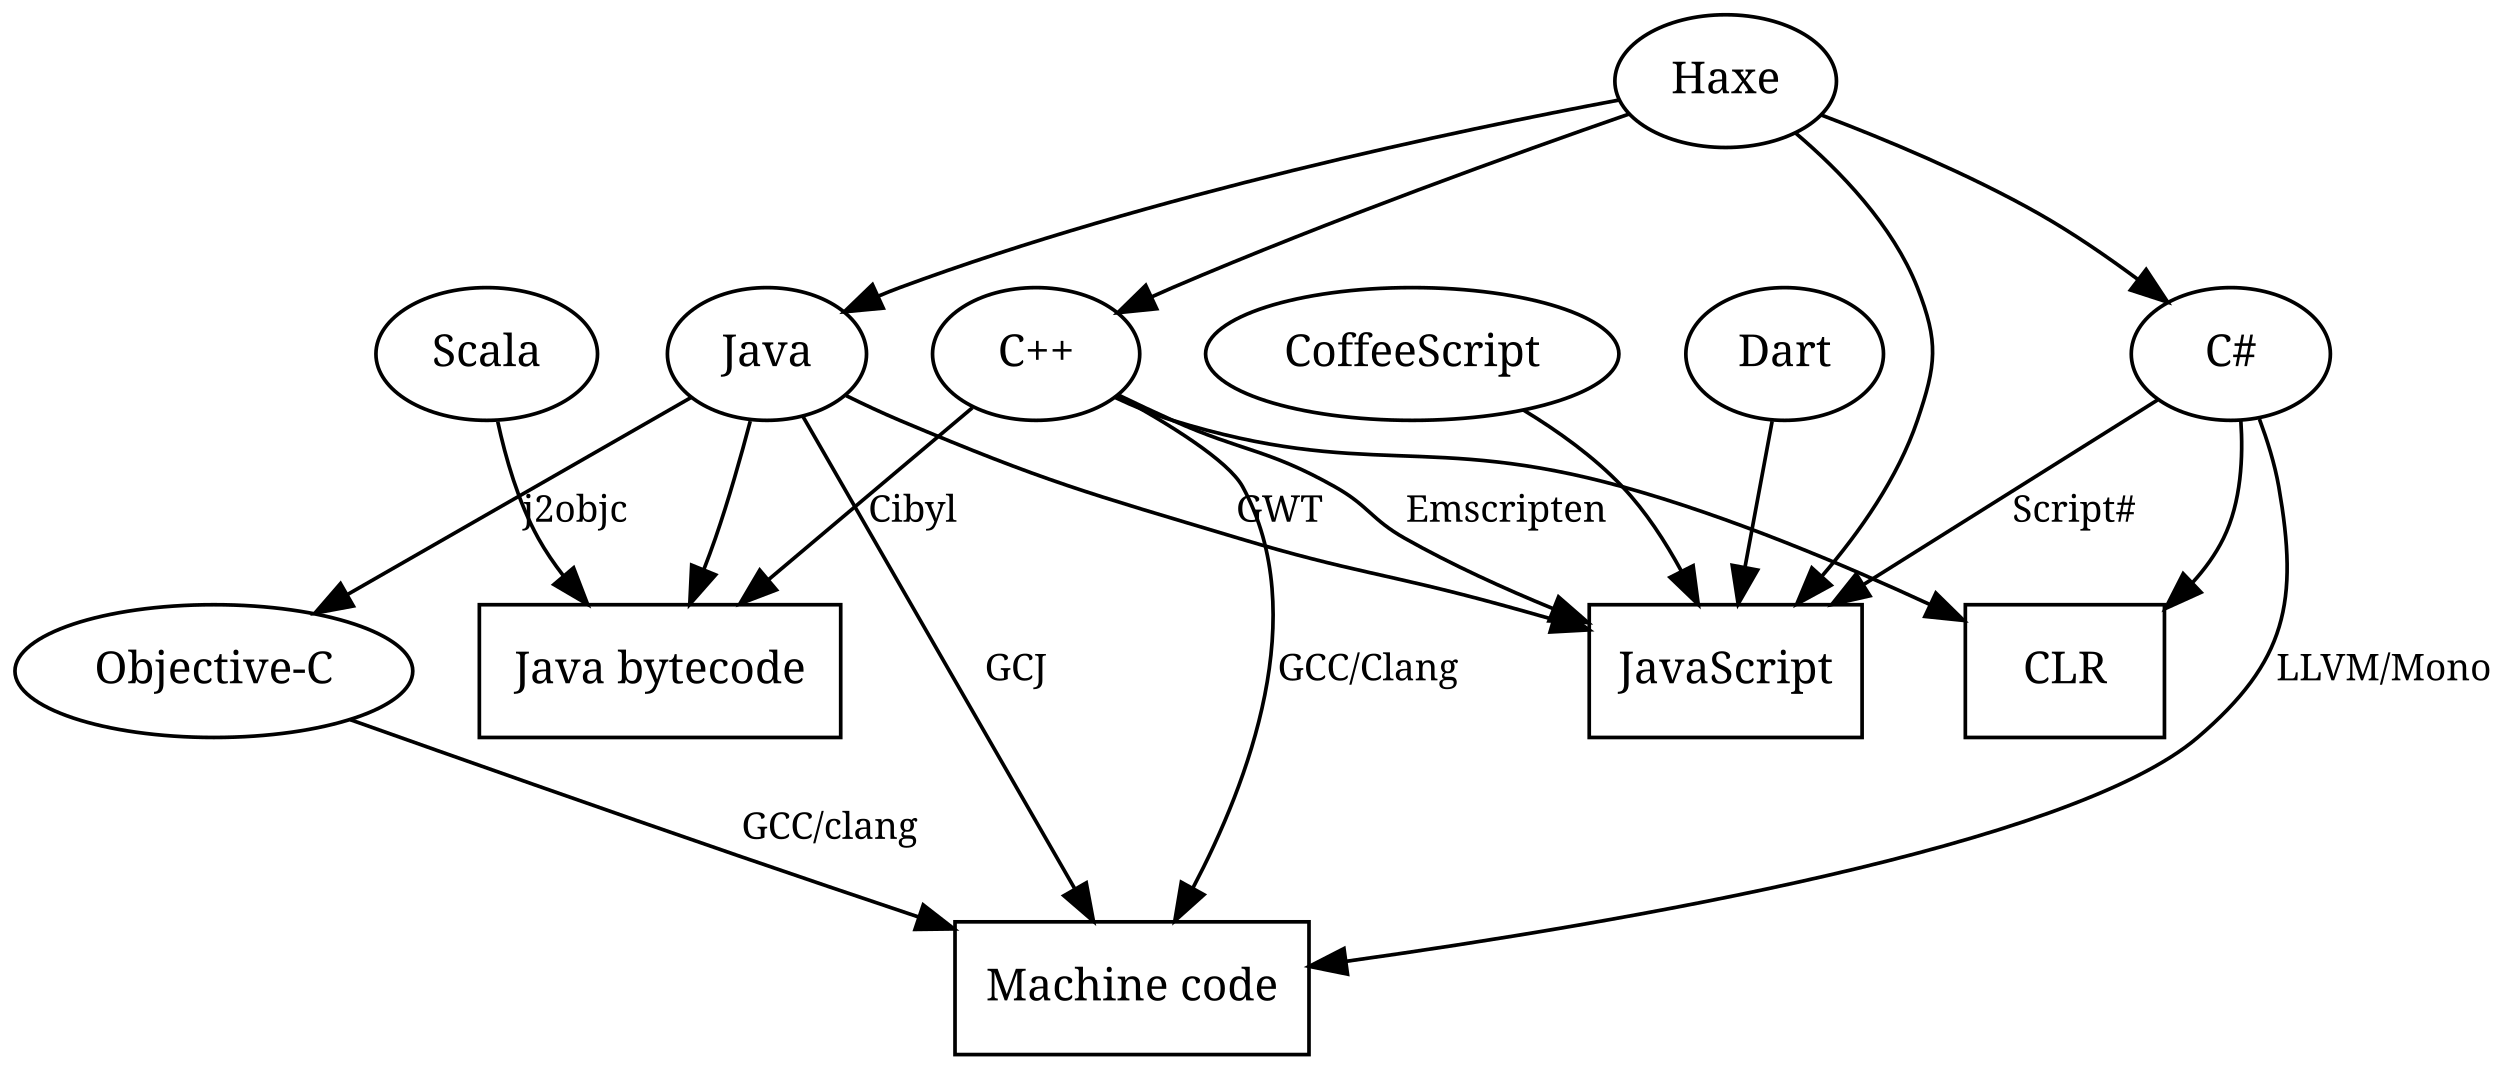
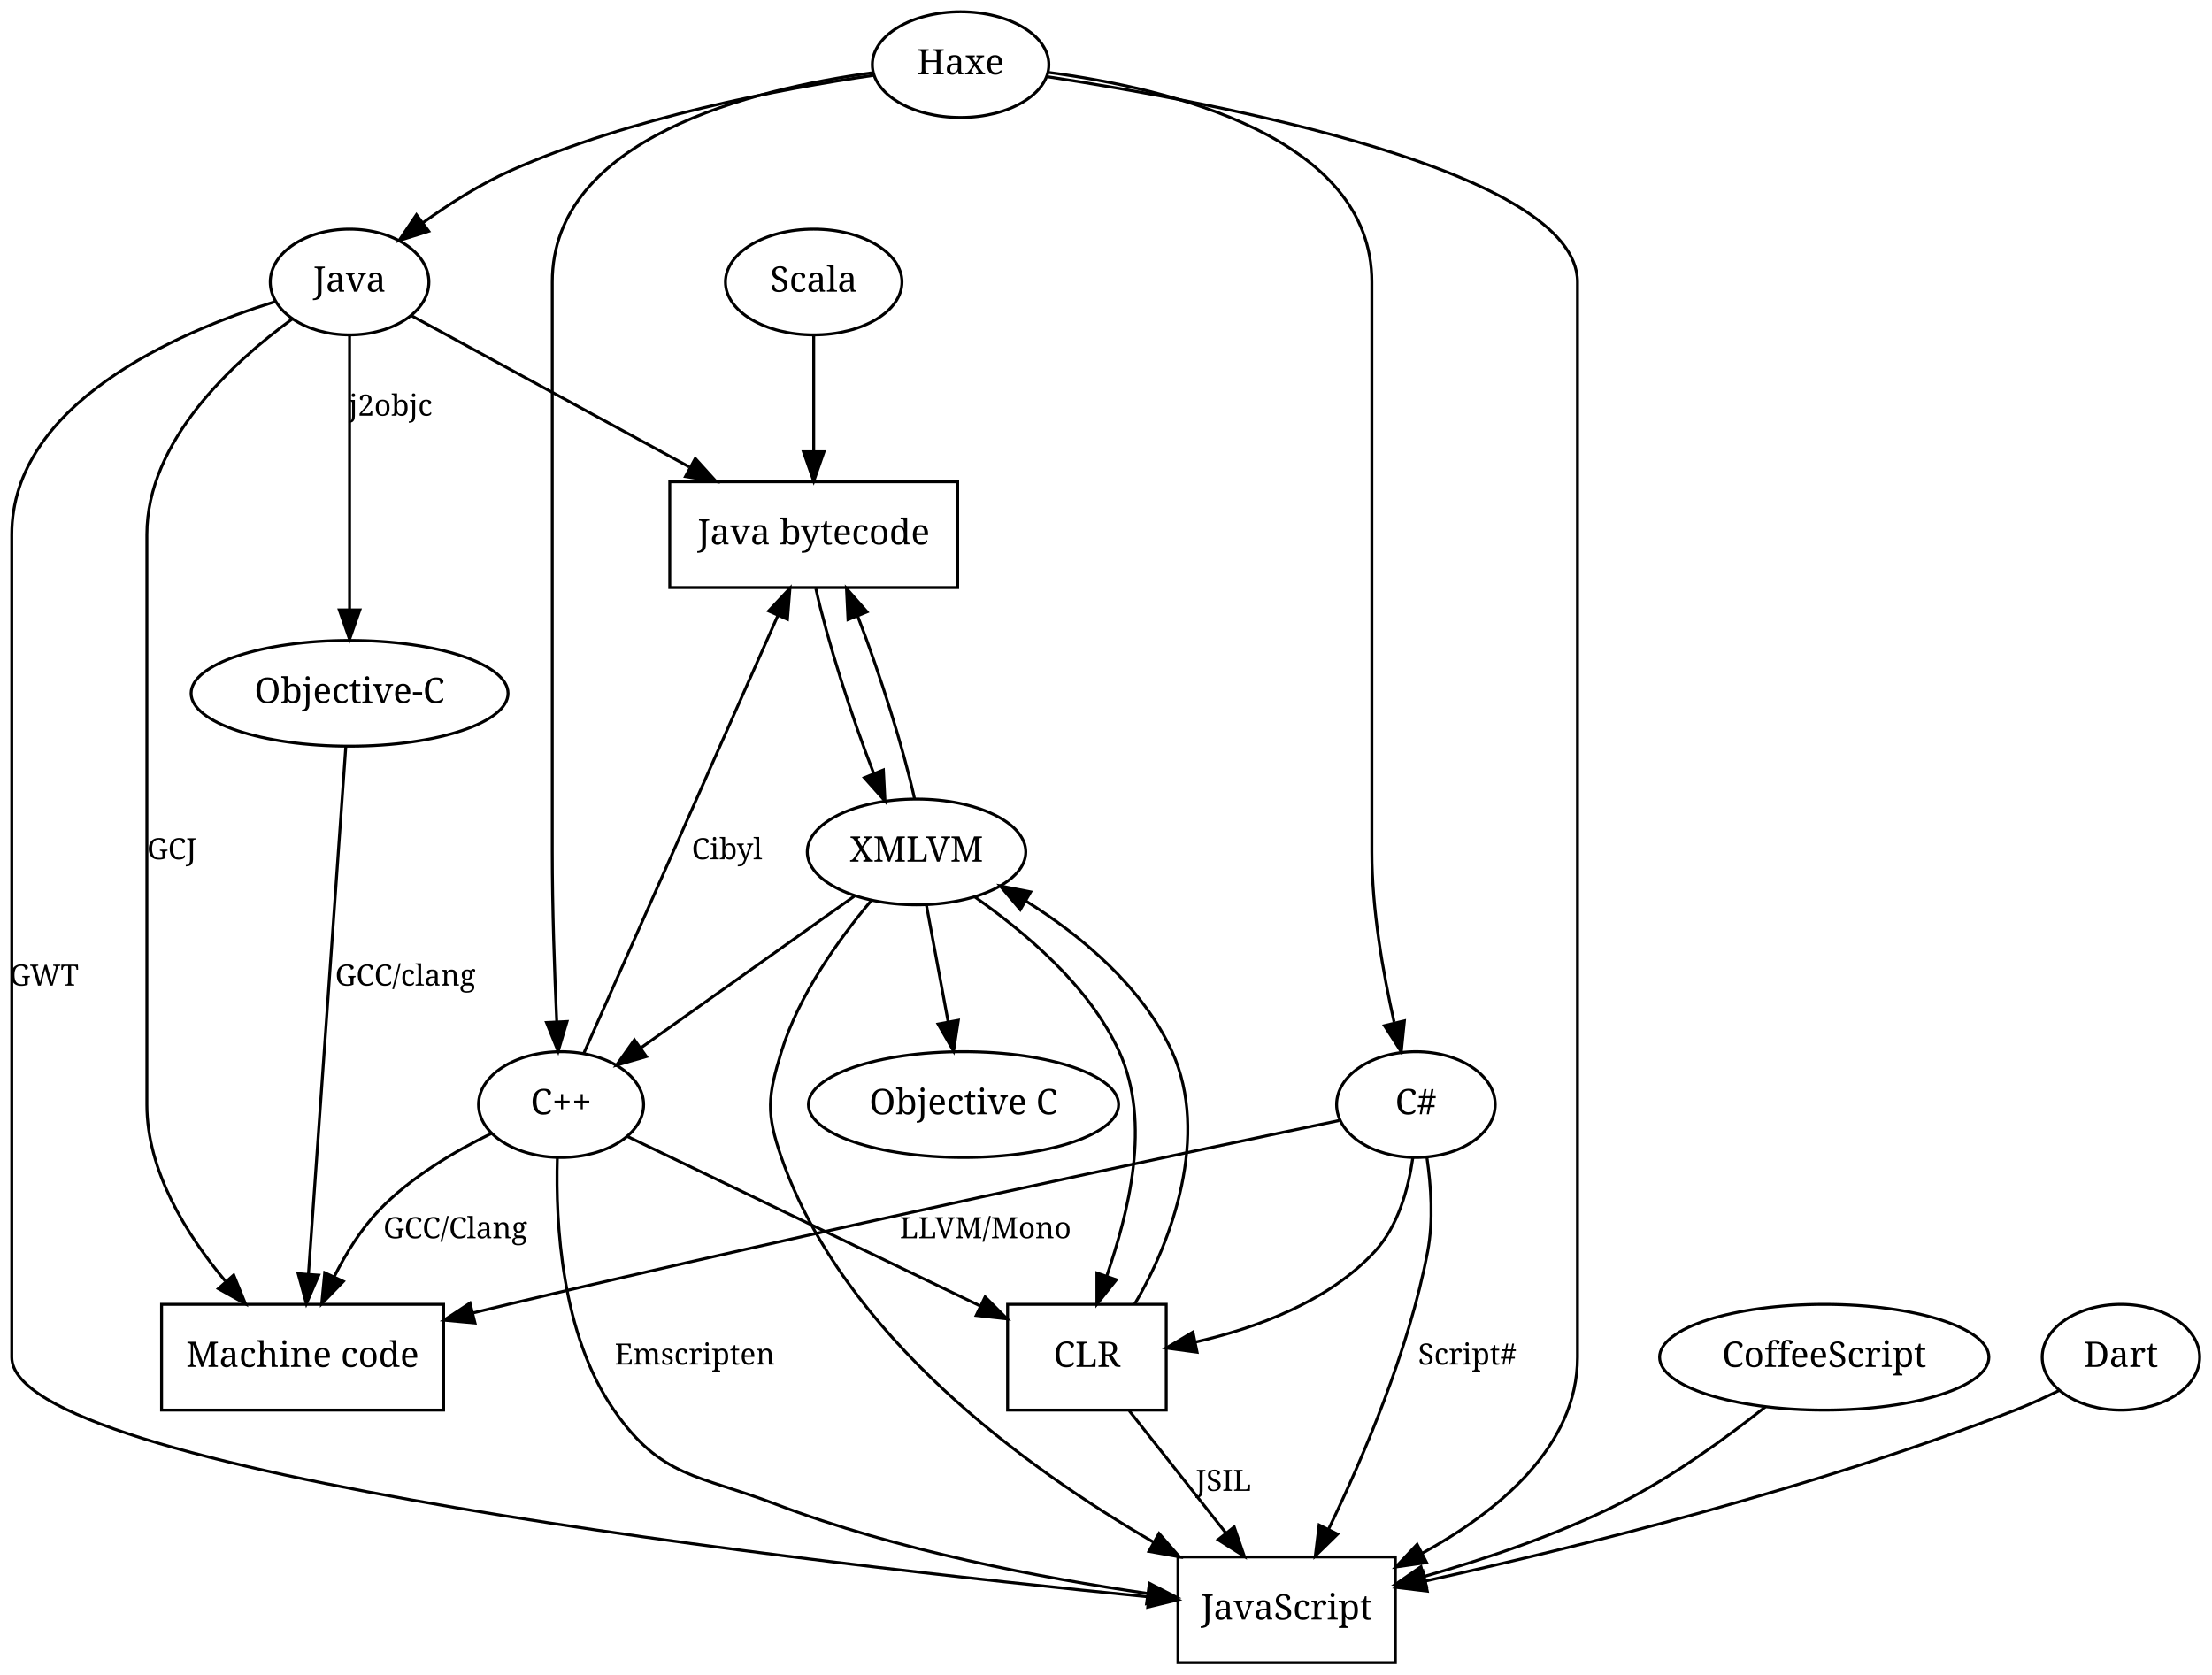
- <svg xmlns="http://www.w3.org/2000/svg" width="678pt" height="290pt" viewBox="0.00 0.00 678.00 290.00">
-   <g id="graph1" class="graph" transform="scale(1 1) rotate(0) translate(4 286)">
-     <polygon fill="white" stroke="white" points="-4,5 -4,-286 675,-286 675,5 -4,5" />
+ <svg xmlns="http://www.w3.org/2000/svg" width="753pt" height="570pt" viewBox="0.00 0.00 753.00 570.00">
+   <g id="graph1" class="graph" transform="scale(1 1) rotate(0) translate(4 566)">
+     <polygon fill="white" stroke="white" points="-4,5 -4,-566 750,-566 750,5 -4,5" />
    <g id="node1" class="node">
-       <ellipse fill="none" stroke="black" cx="204" cy="-190" rx="27" ry="18" />
-       <text text-anchor="middle" x="204" y="-186.7" font-family="Times Roman,serif" font-size="12.00">Java</text>
+       <ellipse fill="none" stroke="black" cx="115" cy="-470" rx="27" ry="18" />
+       <text text-anchor="middle" x="115" y="-466.7" font-family="Times Roman,serif" font-size="12.00">Java</text>
    </g>
    <g id="node3" class="node">
-       <polygon fill="none" stroke="black" points="224,-122 126,-122 126,-86 224,-86 224,-122" />
-       <text text-anchor="middle" x="175" y="-100.7" font-family="Times Roman,serif" font-size="12.00">Java bytecode</text>
+       <polygon fill="none" stroke="black" points="322,-402 224,-402 224,-366 322,-366 322,-402" />
+       <text text-anchor="middle" x="273" y="-380.7" font-family="Times Roman,serif" font-size="12.00">Java bytecode</text>
    </g>
    <g id="edge2" class="edge">
-       <path fill="none" stroke="black" d="M199.471,-171.784C196.953,-162.233 193.604,-150.39 190,-140 189.043,-137.241 187.983,-134.391 186.881,-131.557" />
-       <polygon fill="black" stroke="black" points="190.068,-130.1 183.067,-122.148 183.58,-132.73 190.068,-130.1" />
+       <path fill="none" stroke="black" d="M135.981,-458.58C160.021,-445.495 200.034,-423.716 230.631,-407.061" />
+       <polygon fill="black" stroke="black" points="232.687,-409.928 239.797,-402.073 229.34,-403.779 232.687,-409.928" />
    </g>
    <g id="node7" class="node">
-       <polygon fill="none" stroke="black" points="351,-36 255,-36 255,-1.77636e-14 351,-3.55271e-15 351,-36" />
-       <text text-anchor="middle" x="303" y="-14.7" font-family="Times Roman,serif" font-size="12.00">Machine code</text>
+       <polygon fill="none" stroke="black" points="147,-122 51,-122 51,-86 147,-86 147,-122" />
+       <text text-anchor="middle" x="99" y="-100.7" font-family="Times Roman,serif" font-size="12.00">Machine code</text>
    </g>
    <g id="edge6" class="edge">
-       <path fill="none" stroke="black" d="M213.673,-173.195C230.823,-143.398 266.7,-81.067 287.388,-45.125" />
-       <polygon fill="black" stroke="black" points="290.591,-46.576 292.546,-36.163 284.524,-43.084 290.591,-46.576" />
-       <text text-anchor="middle" x="271.5" y="-101.5" font-family="Times Roman,serif" font-size="10.00">GCJ</text>
+       <path fill="none" stroke="black" d="M95.412,-457.368C75.013,-442.503 46,-415.776 46,-384 46,-384 46,-384 46,-190 46,-167.448 59.372,-145.854 72.682,-129.946" />
+       <polygon fill="black" stroke="black" points="75.558,-131.977 79.566,-122.17 70.317,-127.337 75.558,-131.977" />
+       <text text-anchor="middle" x="54.5" y="-273.5" font-family="Times Roman,serif" font-size="10.00">GCJ</text>
    </g>
    <g id="node9" class="node">
-       <ellipse fill="none" stroke="black" cx="54" cy="-104" rx="53.945" ry="18" />
-       <text text-anchor="middle" x="54" y="-100.7" font-family="Times Roman,serif" font-size="12.00">Objective-C</text>
+       <ellipse fill="none" stroke="black" cx="115" cy="-330" rx="53.945" ry="18" />
+       <text text-anchor="middle" x="115" y="-326.7" font-family="Times Roman,serif" font-size="12.00">Objective-C</text>
    </g>
    <g id="edge8" class="edge">
-       <path fill="none" stroke="black" d="M183.458,-178.222C159.462,-164.465 119.33,-141.456 90.099,-124.697" />
-       <polygon fill="black" stroke="black" points="91.823,-121.651 81.407,-119.714 88.342,-127.724 91.823,-121.651" />
-       <text text-anchor="middle" x="152" y="-144.5" font-family="Times Roman,serif" font-size="10.00">j2objc</text>
+       <path fill="none" stroke="black" d="M115,-451.984C115,-428.383 115,-386.72 115,-358.737" />
+       <polygon fill="black" stroke="black" points="118.5,-358.391 115,-348.391 111.5,-358.391 118.5,-358.391" />
+       <text text-anchor="middle" x="129" y="-424.5" font-family="Times Roman,serif" font-size="10.00">j2objc</text>
    </g>
    <g id="node11" class="node">
-       <polygon fill="none" stroke="black" points="501,-122 427,-122 427,-86 501,-86 501,-122" />
-       <text text-anchor="middle" x="464" y="-100.7" font-family="Times Roman,serif" font-size="12.00">JavaScript</text>
+       <polygon fill="none" stroke="black" points="471,-36 397,-36 397,-1.77636e-14 471,-3.55271e-15 471,-36" />
+       <text text-anchor="middle" x="434" y="-14.7" font-family="Times Roman,serif" font-size="12.00">JavaScript</text>
    </g>
    <g id="edge10" class="edge">
-       <path fill="none" stroke="black" d="M225.491,-178.69C230.218,-176.362 235.236,-174.01 240,-172 279.888,-155.174 290.535,-152.442 332,-140 363.18,-130.644 371.605,-130.608 403,-122 407.616,-120.734 412.417,-119.381 417.209,-118.007" />
-       <polygon fill="black" stroke="black" points="418.339,-121.323 426.969,-115.176 416.389,-114.6 418.339,-121.323" />
-       <text text-anchor="middle" x="343" y="-144.5" font-family="Times Roman,serif" font-size="10.00">GWT</text>
+       <path fill="none" stroke="black" d="M89.763,-463.362C55.911,-452.755 0,-428.501 0,-384 0,-384 0,-384 0,-104 0,-64.894 274.629,-33.584 386.964,-22.413" />
+       <polygon fill="black" stroke="black" points="387.388,-25.889 396.997,-21.426 386.703,-18.922 387.388,-25.889" />
+       <text text-anchor="middle" x="11" y="-230.5" font-family="Times Roman,serif" font-size="10.00">GWT</text>
+     </g>
+     <g id="node34" class="node">
+       <ellipse fill="none" stroke="black" cx="308" cy="-276" rx="37.194" ry="18" />
+       <text text-anchor="middle" x="308" y="-272.7" font-family="Times Roman,serif" font-size="12.00">XMLVM</text>
+     </g>
+     <g id="edge44" class="edge">
+       <path fill="none" stroke="black" d="M273.72,-365.679C277.549,-348.381 285.788,-322.241 293.455,-302.639" />
+       <polygon fill="black" stroke="black" points="296.714,-303.917 297.268,-293.337 290.237,-301.262 296.714,-303.917" />
    </g>
    <g id="node4" class="node">
-       <ellipse fill="none" stroke="black" cx="128" cy="-190" rx="30.047" ry="18" />
-       <text text-anchor="middle" x="128" y="-186.7" font-family="Times Roman,serif" font-size="12.00">Scala</text>
+       <ellipse fill="none" stroke="black" cx="273" cy="-470" rx="30.047" ry="18" />
+       <text text-anchor="middle" x="273" y="-466.7" font-family="Times Roman,serif" font-size="12.00">Scala</text>
    </g>
    <g id="edge4" class="edge">
-       <path fill="none" stroke="black" d="M130.995,-171.62C133.113,-161.805 136.568,-149.769 142,-140 143.938,-136.515 146.277,-133.095 148.806,-129.835" />
-       <polygon fill="black" stroke="black" points="151.558,-132.001 155.358,-122.111 146.22,-127.472 151.558,-132.001" />
+       <path fill="none" stroke="black" d="M273,-451.762C273,-440.36 273,-425.434 273,-412.494" />
+       <polygon fill="black" stroke="black" points="276.5,-412.212 273,-402.212 269.5,-412.212 276.5,-412.212" />
    </g>
    <g id="edge18" class="edge">
-       <path fill="none" stroke="black" d="M91.025,-90.804C119.651,-80.639 160.29,-66.294 196,-54 211.884,-48.532 229.126,-42.69 245.037,-37.337" />
-       <polygon fill="black" stroke="black" points="246.382,-40.577 254.747,-34.075 244.153,-33.942 246.382,-40.577" />
-       <text text-anchor="middle" x="221" y="-58.5" font-family="Times Roman,serif" font-size="10.00">GCC/clang</text>
+       <path fill="none" stroke="black" d="M113.718,-311.888C110.938,-272.629 104.341,-179.445 101.005,-132.324" />
+       <polygon fill="black" stroke="black" points="104.486,-131.927 100.288,-122.199 97.503,-132.421 104.486,-131.927" />
+       <text text-anchor="middle" x="134" y="-230.5" font-family="Times Roman,serif" font-size="10.00">GCC/clang</text>
    </g>
    <g id="node12" class="node">
-       <ellipse fill="none" stroke="black" cx="277" cy="-190" rx="28.096" ry="18" />
-       <text text-anchor="middle" x="277" y="-186.7" font-family="Times Roman,serif" font-size="12.00">C++</text>
+       <ellipse fill="none" stroke="black" cx="187" cy="-190" rx="28.096" ry="18" />
+       <text text-anchor="middle" x="187" y="-186.7" font-family="Times Roman,serif" font-size="12.00">C++</text>
    </g>
    <g id="edge16" class="edge">
-       <path fill="none" stroke="black" d="M259.697,-175.411C244.615,-162.695 222.415,-143.977 204.527,-128.896" />
-       <polygon fill="black" stroke="black" points="206.554,-126.027 196.653,-122.256 202.042,-131.378 206.554,-126.027" />
-       <text text-anchor="middle" x="243.5" y="-144.5" font-family="Times Roman,serif" font-size="10.00">Cibyl</text>
+       <path fill="none" stroke="black" d="M194.758,-207.501C209.754,-241.328 242.818,-315.914 260.79,-356.457" />
+       <polygon fill="black" stroke="black" points="257.657,-358.025 264.909,-365.749 264.056,-355.189 257.657,-358.025" />
+       <text text-anchor="middle" x="243.5" y="-273.5" font-family="Times Roman,serif" font-size="10.00">Cibyl</text>
    </g>
    <g id="edge12" class="edge">
-       <path fill="none" stroke="black" d="M298.987,-178.733C312.972,-171.058 329.151,-161.05 333,-154 351.841,-119.489 334.64,-73.945 319.584,-45.311" />
-       <polygon fill="black" stroke="black" points="322.506,-43.36 314.616,-36.289 316.374,-46.736 322.506,-43.36" />
-       <text text-anchor="middle" x="367" y="-101.5" font-family="Times Roman,serif" font-size="10.00">GCC/Clang</text>
+       <path fill="none" stroke="black" d="M163.349,-180.209C150.776,-174.101 135.743,-165.255 125,-154 118.853,-147.559 113.79,-139.38 109.818,-131.511" />
+       <polygon fill="black" stroke="black" points="112.889,-129.813 105.515,-122.206 106.536,-132.751 112.889,-129.813" />
+       <text text-anchor="middle" x="151" y="-144.5" font-family="Times Roman,serif" font-size="10.00">GCC/Clang</text>
    </g>
    <g id="edge14" class="edge">
-       <path fill="none" stroke="black" d="M299.196,-178.915C304.047,-176.573 309.174,-174.158 314,-172 333.288,-163.374 339.577,-164.345 358,-154 367.146,-148.864 367.864,-145.154 377,-140 389.602,-132.89 403.89,-126.393 417.192,-120.935" />
-       <polygon fill="black" stroke="black" points="418.678,-124.111 426.665,-117.15 416.081,-117.61 418.678,-124.111" />
-       <text text-anchor="middle" x="404.5" y="-144.5" font-family="Times Roman,serif" font-size="10.00">Emscripten</text>
+       <path fill="none" stroke="black" d="M185.719,-171.726C185.089,-149.486 187.111,-111.726 205,-86 221.146,-62.781 233.587,-64.108 260,-54 301.3,-38.196 350.906,-28.803 386.566,-23.597" />
+       <polygon fill="black" stroke="black" points="387.28,-27.031 396.697,-22.175 386.308,-20.099 387.28,-27.031" />
+       <text text-anchor="middle" x="232.5" y="-101.5" font-family="Times Roman,serif" font-size="10.00">Emscripten</text>
    </g>
    <g id="node28" class="node">
-       <polygon fill="none" stroke="black" points="583,-122 529,-122 529,-86 583,-86 583,-122" />
-       <text text-anchor="middle" x="556" y="-100.7" font-family="Times Roman,serif" font-size="12.00">CLR</text>
+       <polygon fill="none" stroke="black" points="393,-122 339,-122 339,-86 393,-86 393,-122" />
+       <text text-anchor="middle" x="366" y="-100.7" font-family="Times Roman,serif" font-size="12.00">CLR</text>
    </g>
    <g id="edge36" class="edge">
-       <path fill="none" stroke="black" d="M298.46,-178.194C303.445,-175.84 308.813,-173.602 314,-172 366.367,-155.822 383.186,-168.653 436,-154 464.863,-145.992 496.05,-132.849 519.395,-122.048" />
-       <polygon fill="black" stroke="black" points="521.009,-125.157 528.571,-117.736 518.032,-118.821 521.009,-125.157" />
+       <path fill="none" stroke="black" d="M209.67,-179.108C239.896,-164.586 293.746,-138.714 329.67,-121.455" />
+       <polygon fill="black" stroke="black" points="331.343,-124.534 338.841,-117.048 328.312,-118.224 331.343,-124.534" />
    </g>
    <g id="node17" class="node">
-       <ellipse fill="none" stroke="black" cx="379" cy="-190" rx="56.045" ry="18" />
-       <text text-anchor="middle" x="379" y="-186.7" font-family="Times Roman,serif" font-size="12.00">CoffeeScript</text>
+       <ellipse fill="none" stroke="black" cx="617" cy="-104" rx="56.045" ry="18" />
+       <text text-anchor="middle" x="617" y="-100.7" font-family="Times Roman,serif" font-size="12.00">CoffeeScript</text>
    </g>
    <g id="edge20" class="edge">
-       <path fill="none" stroke="black" d="M409.198,-174.766C418.526,-169.105 428.348,-162.067 436,-154 442.299,-147.359 447.687,-139.034 452.005,-131.093" />
-       <polygon fill="black" stroke="black" points="455.178,-132.573 456.573,-122.07 448.933,-129.411 455.178,-132.573" />
+       <path fill="none" stroke="black" d="M596.95,-87.1C583.508,-76.44 565.027,-63.029 547,-54 526.196,-43.58 501.739,-35.344 480.909,-29.395" />
+       <polygon fill="black" stroke="black" points="481.577,-25.949 471.006,-26.659 479.713,-32.696 481.577,-25.949" />
    </g>
    <g id="node19" class="node">
-       <ellipse fill="none" stroke="black" cx="480" cy="-190" rx="26.801" ry="18" />
-       <text text-anchor="middle" x="480" y="-186.7" font-family="Times Roman,serif" font-size="12.00">Dart</text>
+       <ellipse fill="none" stroke="black" cx="718" cy="-104" rx="26.801" ry="18" />
+       <text text-anchor="middle" x="718" y="-100.7" font-family="Times Roman,serif" font-size="12.00">Dart</text>
    </g>
    <g id="edge22" class="edge">
-       <path fill="none" stroke="black" d="M476.607,-171.762C474.464,-160.246 471.653,-145.135 469.229,-132.106" />
-       <polygon fill="black" stroke="black" points="472.658,-131.403 467.388,-122.212 465.777,-132.684 472.658,-131.403" />
+       <path fill="none" stroke="black" d="M696.969,-92.69C692.126,-90.311 686.945,-87.937 682,-86 614.138,-59.415 531.974,-39.083 481.346,-27.841" />
+       <polygon fill="black" stroke="black" points="481.864,-24.371 471.347,-25.648 480.364,-31.209 481.864,-24.371" />
    </g>
    <g id="node21" class="node">
-       <ellipse fill="none" stroke="black" cx="464" cy="-264" rx="30.047" ry="18" />
-       <text text-anchor="middle" x="464" y="-260.7" font-family="Times Roman,serif" font-size="12.00">Haxe</text>
+       <ellipse fill="none" stroke="black" cx="323" cy="-544" rx="30.047" ry="18" />
+       <text text-anchor="middle" x="323" y="-540.7" font-family="Times Roman,serif" font-size="12.00">Haxe</text>
    </g>
    <g id="edge28" class="edge">
-       <path fill="none" stroke="black" d="M435.109,-258.879C391.848,-250.744 308.048,-233.173 240,-208 238.132,-207.309 236.234,-206.549 234.336,-205.743" />
-       <polygon fill="black" stroke="black" points="235.527,-202.439 224.978,-201.45 232.607,-208.801 235.527,-202.439" />
+       <path fill="none" stroke="black" d="M293.481,-540.387C261.877,-535.768 210.777,-526.105 170,-508 159.55,-503.36 148.998,-496.664 139.97,-490.181" />
+       <polygon fill="black" stroke="black" points="141.94,-487.285 131.834,-484.105 137.752,-492.893 141.94,-487.285" />
    </g>
    <g id="edge24" class="edge">
-       <path fill="none" stroke="black" d="M482.956,-249.916C494.931,-239.767 509.356,-224.919 516,-208 521.848,-193.107 521.131,-187.155 516,-172 510.734,-156.445 500.326,-141.649 490.196,-129.855" />
-       <polygon fill="black" stroke="black" points="492.588,-127.282 483.293,-122.197 487.389,-131.968 492.588,-127.282" />
+       <path fill="none" stroke="black" d="M352.642,-539.886C410.529,-531.016 533,-507.786 533,-470 533,-470 533,-470 533,-104 533,-73.553 505.984,-51.448 480.177,-37.278" />
+       <polygon fill="black" stroke="black" points="481.634,-34.091 471.146,-32.596 478.413,-40.306 481.634,-34.091" />
    </g>
    <g id="edge26" class="edge">
-       <path fill="none" stroke="black" d="M437.687,-255.034C407.499,-244.55 356.665,-226.293 314,-208 312.178,-207.219 310.316,-206.396 308.445,-205.548" />
-       <polygon fill="black" stroke="black" points="309.687,-202.265 299.146,-201.199 306.721,-208.606 309.687,-202.265" />
+       <path fill="none" stroke="black" d="M293.181,-541.272C252.338,-535.71 184,-519.073 184,-470 184,-470 184,-470 184,-276 184,-256.759 184.759,-235.112 185.514,-218.349" />
+       <polygon fill="black" stroke="black" points="189.022,-218.269 186.001,-208.113 182.029,-217.936 189.022,-218.269" />
    </g>
    <g id="node26" class="node">
-       <ellipse fill="none" stroke="black" cx="601" cy="-190" rx="27" ry="18" />
-       <text text-anchor="middle" x="601" y="-186.7" font-family="Times Roman,serif" font-size="12.00">C#</text>
+       <ellipse fill="none" stroke="black" cx="478" cy="-190" rx="27" ry="18" />
+       <text text-anchor="middle" x="478" y="-186.7" font-family="Times Roman,serif" font-size="12.00">C#</text>
    </g>
    <g id="edge30" class="edge">
-       <path fill="none" stroke="black" d="M490.023,-254.772C507.237,-248.239 530.041,-238.751 549,-228 558.096,-222.842 567.485,-216.382 575.74,-210.259" />
-       <polygon fill="black" stroke="black" points="578.035,-212.911 583.872,-204.069 573.795,-207.341 578.035,-212.911" />
+       <path fill="none" stroke="black" d="M352.69,-541.391C393.786,-535.967 463,-519.486 463,-470 463,-470 463,-470 463,-276 463,-256.481 466.796,-234.835 470.569,-218.143" />
+       <polygon fill="black" stroke="black" points="474.082,-218.501 473.005,-207.961 467.274,-216.872 474.082,-218.501" />
    </g>
    <g id="edge34" class="edge">
-       <path fill="none" stroke="black" d="M608.735,-172.388C610.884,-166.641 612.923,-160.153 614,-154 619.476,-122.711 616.141,-106.645 592,-86 557.72,-56.684 435.235,-35.67 361.172,-25.308" />
-       <polygon fill="black" stroke="black" points="361.44,-21.812 351.057,-23.917 360.486,-28.747 361.44,-21.812" />
-       <text text-anchor="middle" x="642.5" y="-101.5" font-family="Times Roman,serif" font-size="10.00">LLVM/Mono</text>
+       <path fill="none" stroke="black" d="M451.885,-184.576C398.579,-173.434 273.457,-146.916 169,-122 165.128,-121.077 161.142,-120.106 157.128,-119.113" />
+       <polygon fill="black" stroke="black" points="157.694,-115.647 147.144,-116.616 155.996,-122.438 157.694,-115.647" />
+       <text text-anchor="middle" x="331.5" y="-144.5" font-family="Times Roman,serif" font-size="10.00">LLVM/Mono</text>
    </g>
    <g id="edge38" class="edge">
-       <path fill="none" stroke="black" d="M581.079,-177.495C560.3,-164.451 527.235,-143.695 501.535,-127.562" />
-       <polygon fill="black" stroke="black" points="503.115,-124.421 492.784,-122.069 499.393,-130.35 503.115,-124.421" />
-       <text text-anchor="middle" x="558.5" y="-144.5" font-family="Times Roman,serif" font-size="10.00">Script#</text>
+       <path fill="none" stroke="black" d="M481.768,-171.823C483.164,-162.283 483.98,-150.438 482,-140 475.589,-106.194 460.012,-69.772 448.329,-45.611" />
+       <polygon fill="black" stroke="black" points="451.326,-43.775 443.756,-36.362 445.051,-46.878 451.326,-43.775" />
+       <text text-anchor="middle" x="495.5" y="-101.5" font-family="Times Roman,serif" font-size="10.00">Script#</text>
    </g>
    <g id="edge32" class="edge">
-       <path fill="none" stroke="black" d="M603.712,-172.014C604.389,-162.089 603.829,-149.824 599,-140 596.858,-135.642 593.918,-131.616 590.573,-127.957" />
-       <polygon fill="black" stroke="black" points="592.912,-125.352 583.263,-120.976 588.078,-130.414 592.912,-125.352" />
+       <path fill="none" stroke="black" d="M476.944,-171.841C475.439,-161.366 471.953,-148.607 464,-140 448.216,-122.917 423.633,-113.914 403.037,-109.184" />
+       <polygon fill="black" stroke="black" points="403.5,-105.706 393.002,-107.134 402.099,-112.565 403.5,-105.706" />
+     </g>
+     <g id="edge40" class="edge">
+       <path fill="none" stroke="black" d="M380.421,-85.762C389.977,-73.676 402.664,-57.63 413.294,-44.187" />
+       <polygon fill="black" stroke="black" points="416.143,-46.227 419.6,-36.212 410.652,-41.885 416.143,-46.227" />
+       <text text-anchor="middle" x="412.5" y="-58.5" font-family="Times Roman,serif" font-size="10.00">JSIL</text>
+     </g>
+     <g id="edge42" class="edge">
+       <path fill="none" stroke="black" d="M382.228,-122.07C395.028,-143.452 407.866,-179.716 395,-208 385.047,-229.882 364.189,-247.467 345.259,-259.268" />
+       <polygon fill="black" stroke="black" points="343.312,-256.353 336.462,-264.434 346.857,-262.389 343.312,-256.353" />
+     </g>
+     <g id="edge48" class="edge">
+       <path fill="none" stroke="black" d="M307.339,-294.05C303.602,-311.051 295.533,-336.762 287.939,-356.348" />
+       <polygon fill="black" stroke="black" points="284.67,-355.097 284.154,-365.679 291.157,-357.728 284.67,-355.097" />
+     </g>
+     <g id="edge54" class="edge">
+       <path fill="none" stroke="black" d="M292.515,-259.34C281.626,-246.421 267.972,-227.487 262,-208 257.312,-192.702 256.747,-187.113 262,-172 283.114,-111.256 345.324,-66.161 388.824,-40.961" />
+       <polygon fill="black" stroke="black" points="390.548,-44.007 397.529,-36.037 387.101,-37.914 390.548,-44.007" />
+     </g>
+     <g id="edge52" class="edge">
+       <path fill="none" stroke="black" d="M286.923,-261.02C266.72,-246.66 236.126,-224.916 214.115,-209.272" />
+       <polygon fill="black" stroke="black" points="216.027,-206.337 205.848,-203.396 211.971,-212.042 216.027,-206.337" />
+     </g>
+     <g id="edge46" class="edge">
+       <path fill="none" stroke="black" d="M327.947,-260.616C344.554,-248.825 366.661,-230.731 377,-208 388.107,-183.583 380.058,-153.218 372.746,-131.616" />
+       <polygon fill="black" stroke="black" points="376.013,-130.353 369.407,-122.07 369.405,-132.665 376.013,-130.353" />
+     </g>
+     <g id="node39" class="node">
+       <ellipse fill="none" stroke="black" cx="324" cy="-190" rx="52.797" ry="18" />
+       <text text-anchor="middle" x="324" y="-186.7" font-family="Times Roman,serif" font-size="12.00">Objective C</text>
+     </g>
+     <g id="edge50" class="edge">
+       <path fill="none" stroke="black" d="M311.393,-257.762C313.536,-246.246 316.347,-231.135 318.771,-218.106" />
+       <polygon fill="black" stroke="black" points="322.223,-218.684 320.612,-208.212 315.342,-217.403 322.223,-218.684" />
    </g>
  </g>
</svg>
